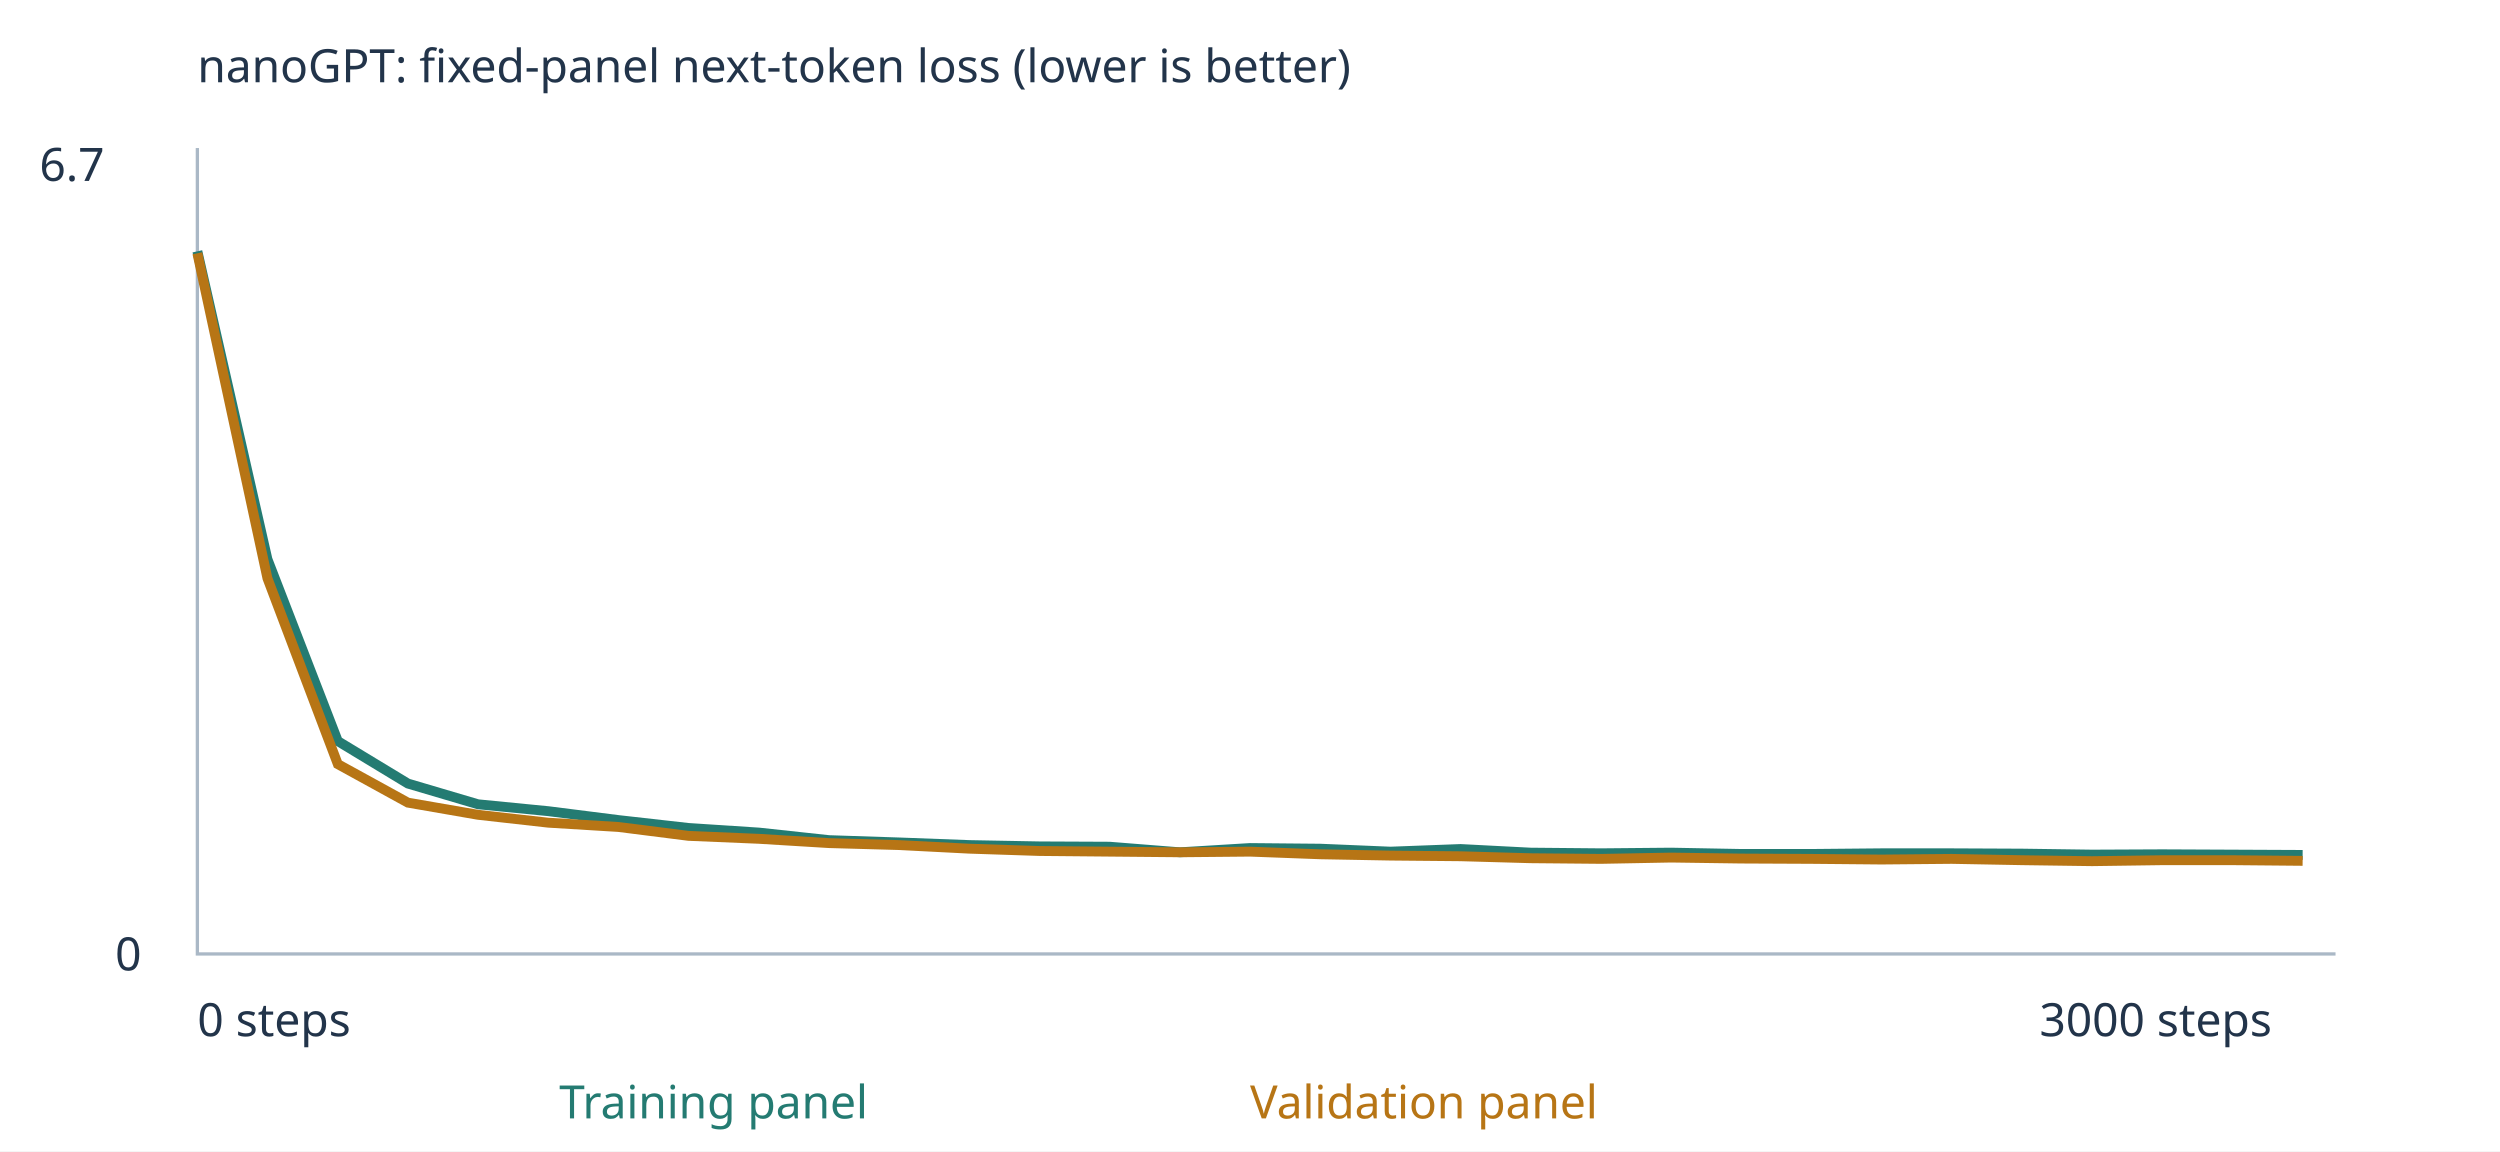
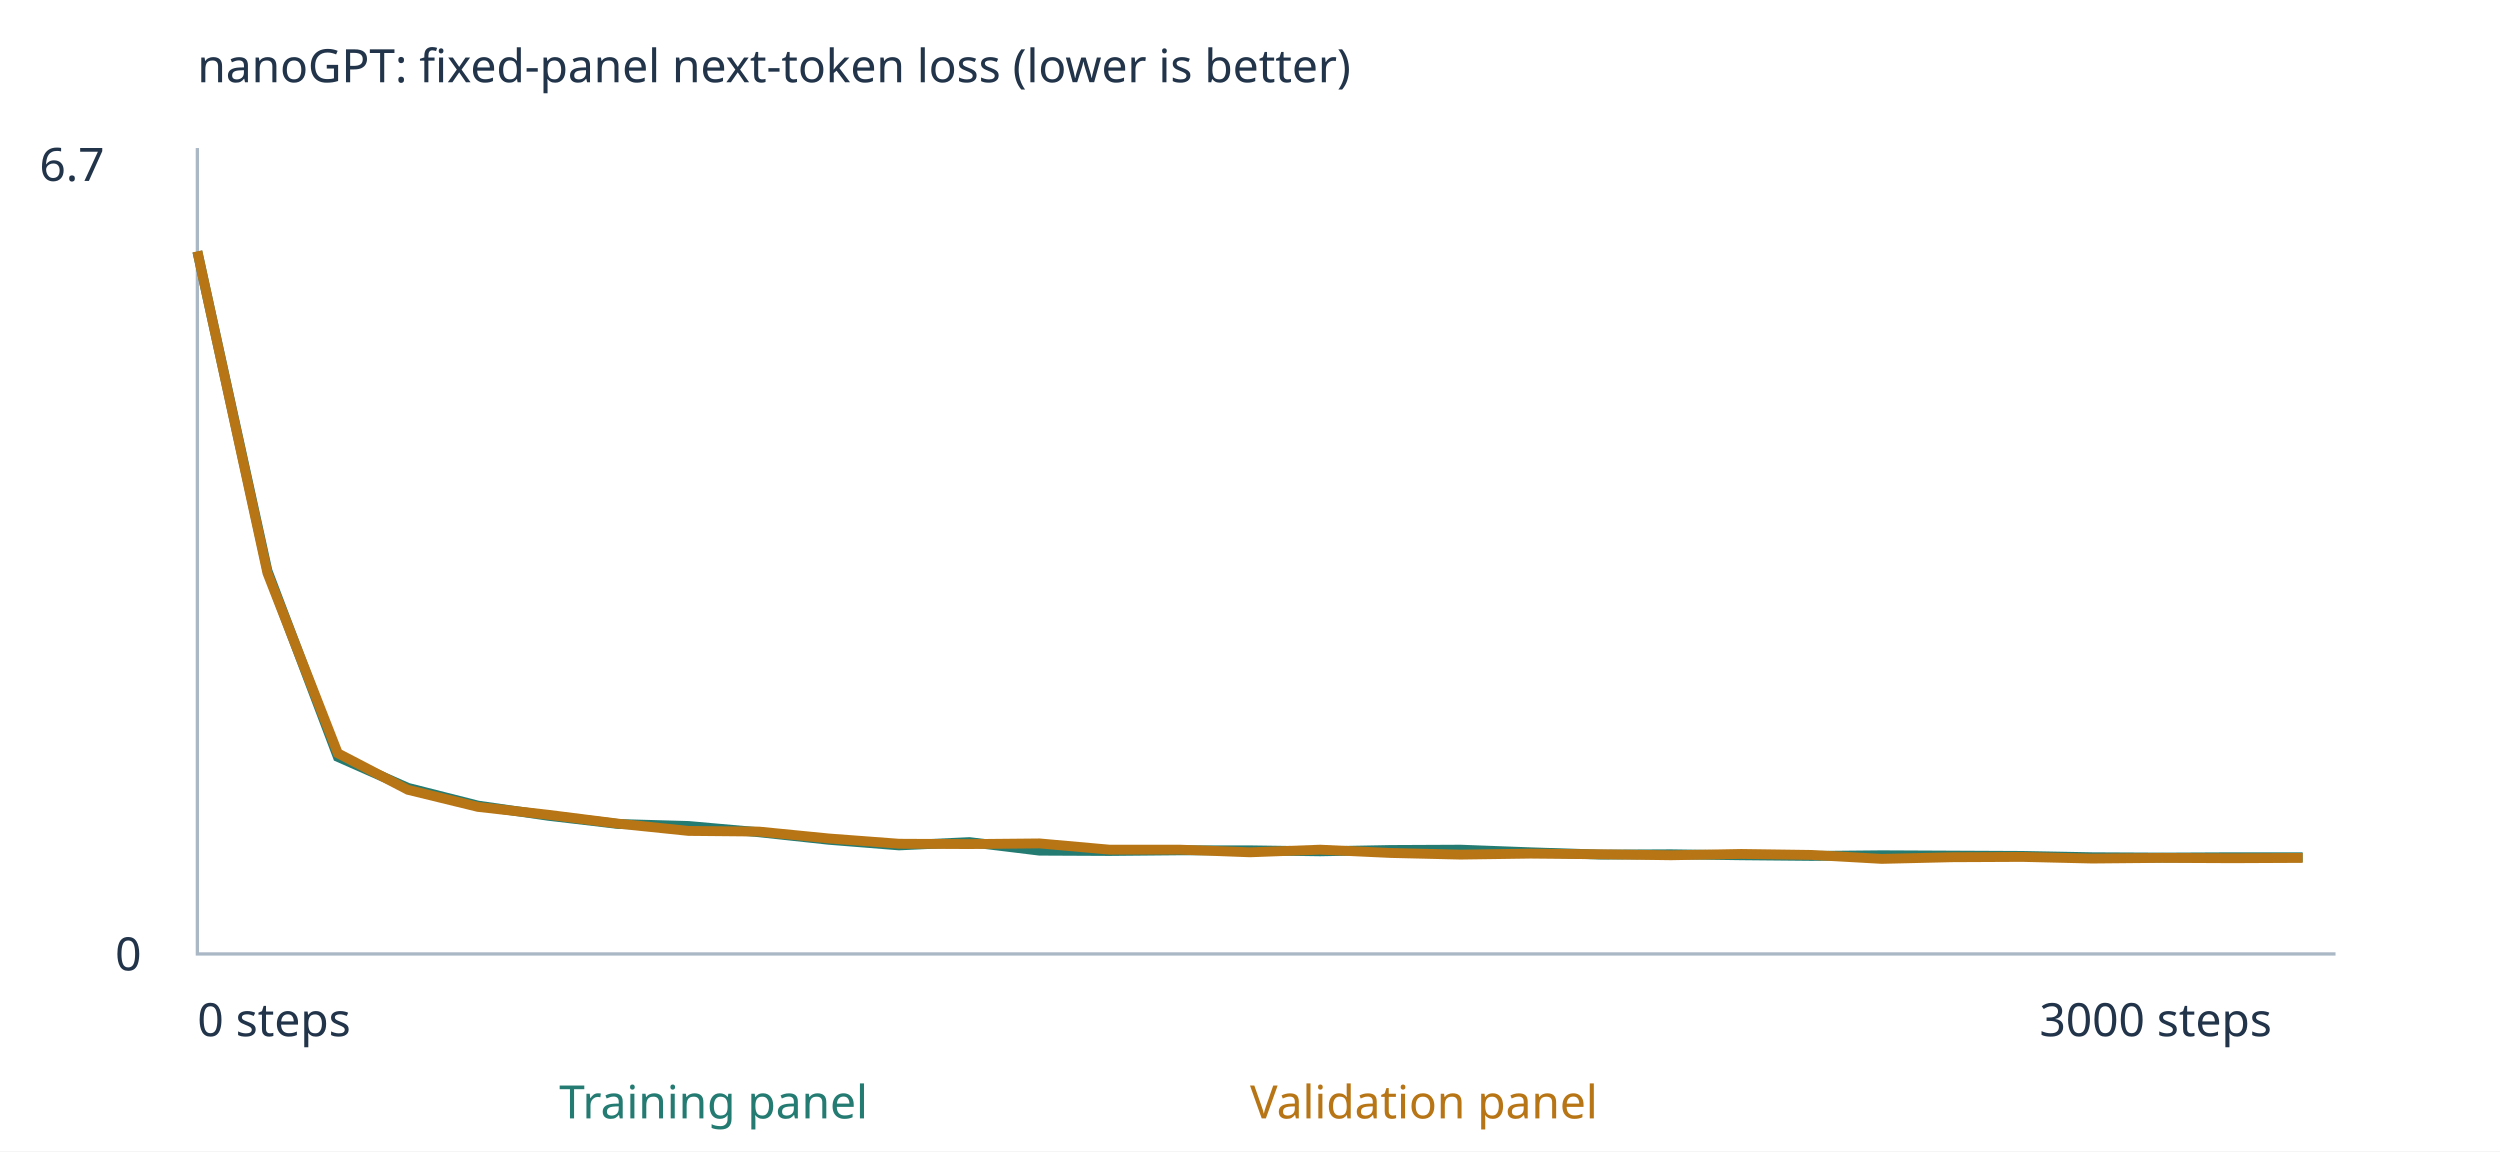
<svg xmlns="http://www.w3.org/2000/svg" width="760" height="350" viewBox="0 0 760 350">
  <rect width="760" height="350" fill="white" />
  <g font-family="sans-serif" font-size="14" fill="#22344a">
    <text x="60" y="25">nanoGPT: fixed-panel next-token loss (lower is better)</text>
    <path d="M60 45V290H710" fill="none" stroke="#aab8c6" />
    <text x="35" y="295">0</text>
    <text x="12" y="55">6.7</text>
    <text x="60" y="315">0 steps</text>
    <text x="620" y="315">3000 steps</text>
-     <polyline points="60.0,76.4 81.3,170.0 102.7,225.3 124.0,238.2 145.3,244.5 166.7,246.6 188.0,249.3 209.3,251.7 230.7,253.1 252.0,255.4 273.3,256.1 294.7,256.9 316.0,257.3 337.3,257.4 358.7,259.1 380.0,257.8 401.3,258.0 422.7,258.9 444.0,258.1 465.3,259.2 486.7,259.4 508.0,259.2 529.3,259.6 550.7,259.6 572.0,259.4 593.3,259.4 614.7,259.5 636.0,259.8 657.3,259.7 678.7,259.8 700.0,259.9" fill="none" stroke="#247b72" stroke-width="3" />
-     <polyline points="60.0,77.0 81.3,175.8 102.7,232.3 124.0,244.0 145.3,247.7 166.7,250.1 188.0,251.4 209.3,254.1 230.7,255.0 252.0,256.3 273.3,256.9 294.7,258.0 316.0,258.7 337.3,258.9 358.7,259.1 380.0,258.9 401.3,259.7 422.7,260.1 444.0,260.3 465.3,260.9 486.7,261.1 508.0,260.7 529.3,261.0 550.7,261.1 572.0,261.3 593.3,261.1 614.7,261.5 636.0,261.8 657.3,261.5 678.7,261.5 700.0,261.7" fill="none" stroke="#b77515" stroke-width="3" />
+     <polyline points="60.0,76.5 81.3,173.5 102.7,230.1 124.0,239.5 145.3,244.9 166.7,248.0 188.0,250.5 209.3,251.1 230.7,253.0 252.0,255.3 273.3,257.0 294.7,256.0 316.0,258.6 337.3,258.7 358.7,258.5 380.0,258.5 401.3,258.8 422.7,258.4 444.0,258.3 465.3,259.1 486.7,259.8 508.0,259.7 529.3,260.0 550.7,260.2 572.0,260.0 593.3,260.1 614.7,260.2 636.0,260.6 657.3,260.7 678.7,260.6 700.0,260.6" fill="none" stroke="#247b72" stroke-width="3" />
+     <polyline points="60.0,76.4 81.3,174.2 102.7,229.0 124.0,240.1 145.3,245.3 166.7,247.7 188.0,250.4 209.3,252.6 230.7,252.8 252.0,254.9 273.3,256.5 294.7,256.6 316.0,256.4 337.3,258.3 358.7,258.3 380.0,259.1 401.3,258.3 422.7,259.3 444.0,259.8 465.3,259.5 486.7,259.7 508.0,260.0 529.3,259.6 550.7,259.9 572.0,261.1 593.3,260.6 614.7,260.5 636.0,261.0 657.3,260.8 678.7,260.9 700.0,260.8" fill="none" stroke="#b77515" stroke-width="3" />
    <text x="170" y="340" fill="#247b72">Training panel</text>
    <text x="380" y="340" fill="#b77515">Validation panel</text>
  </g>
</svg>
